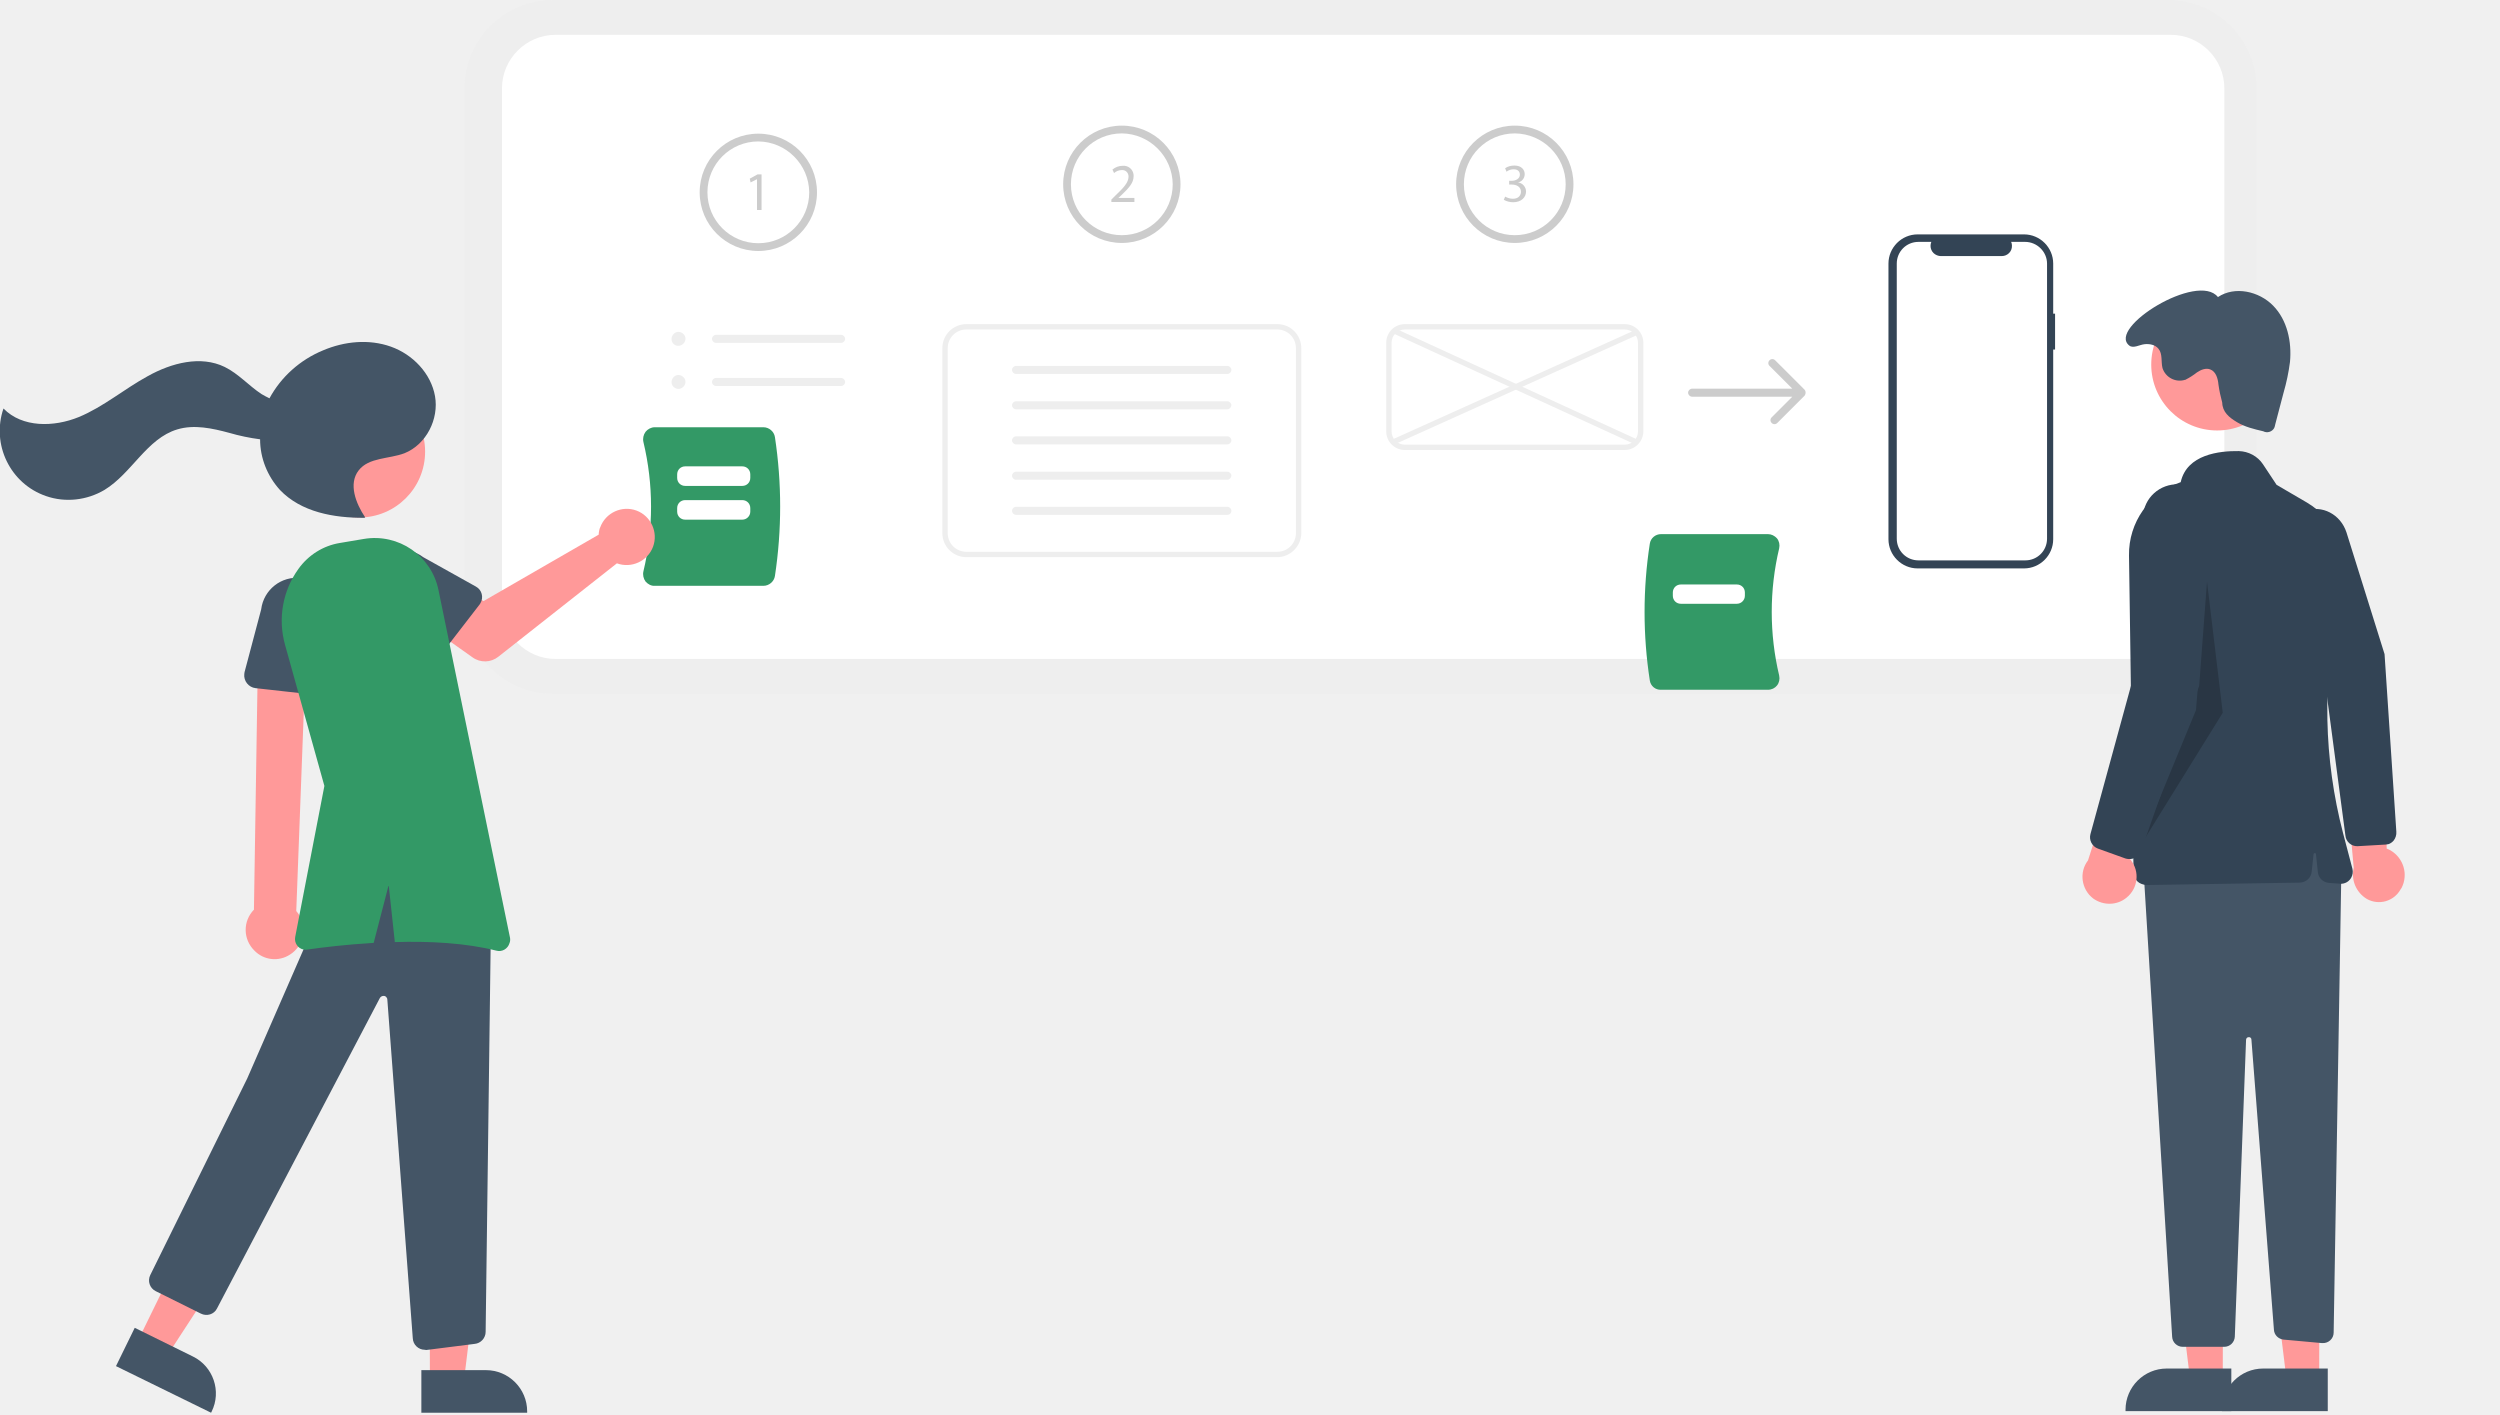
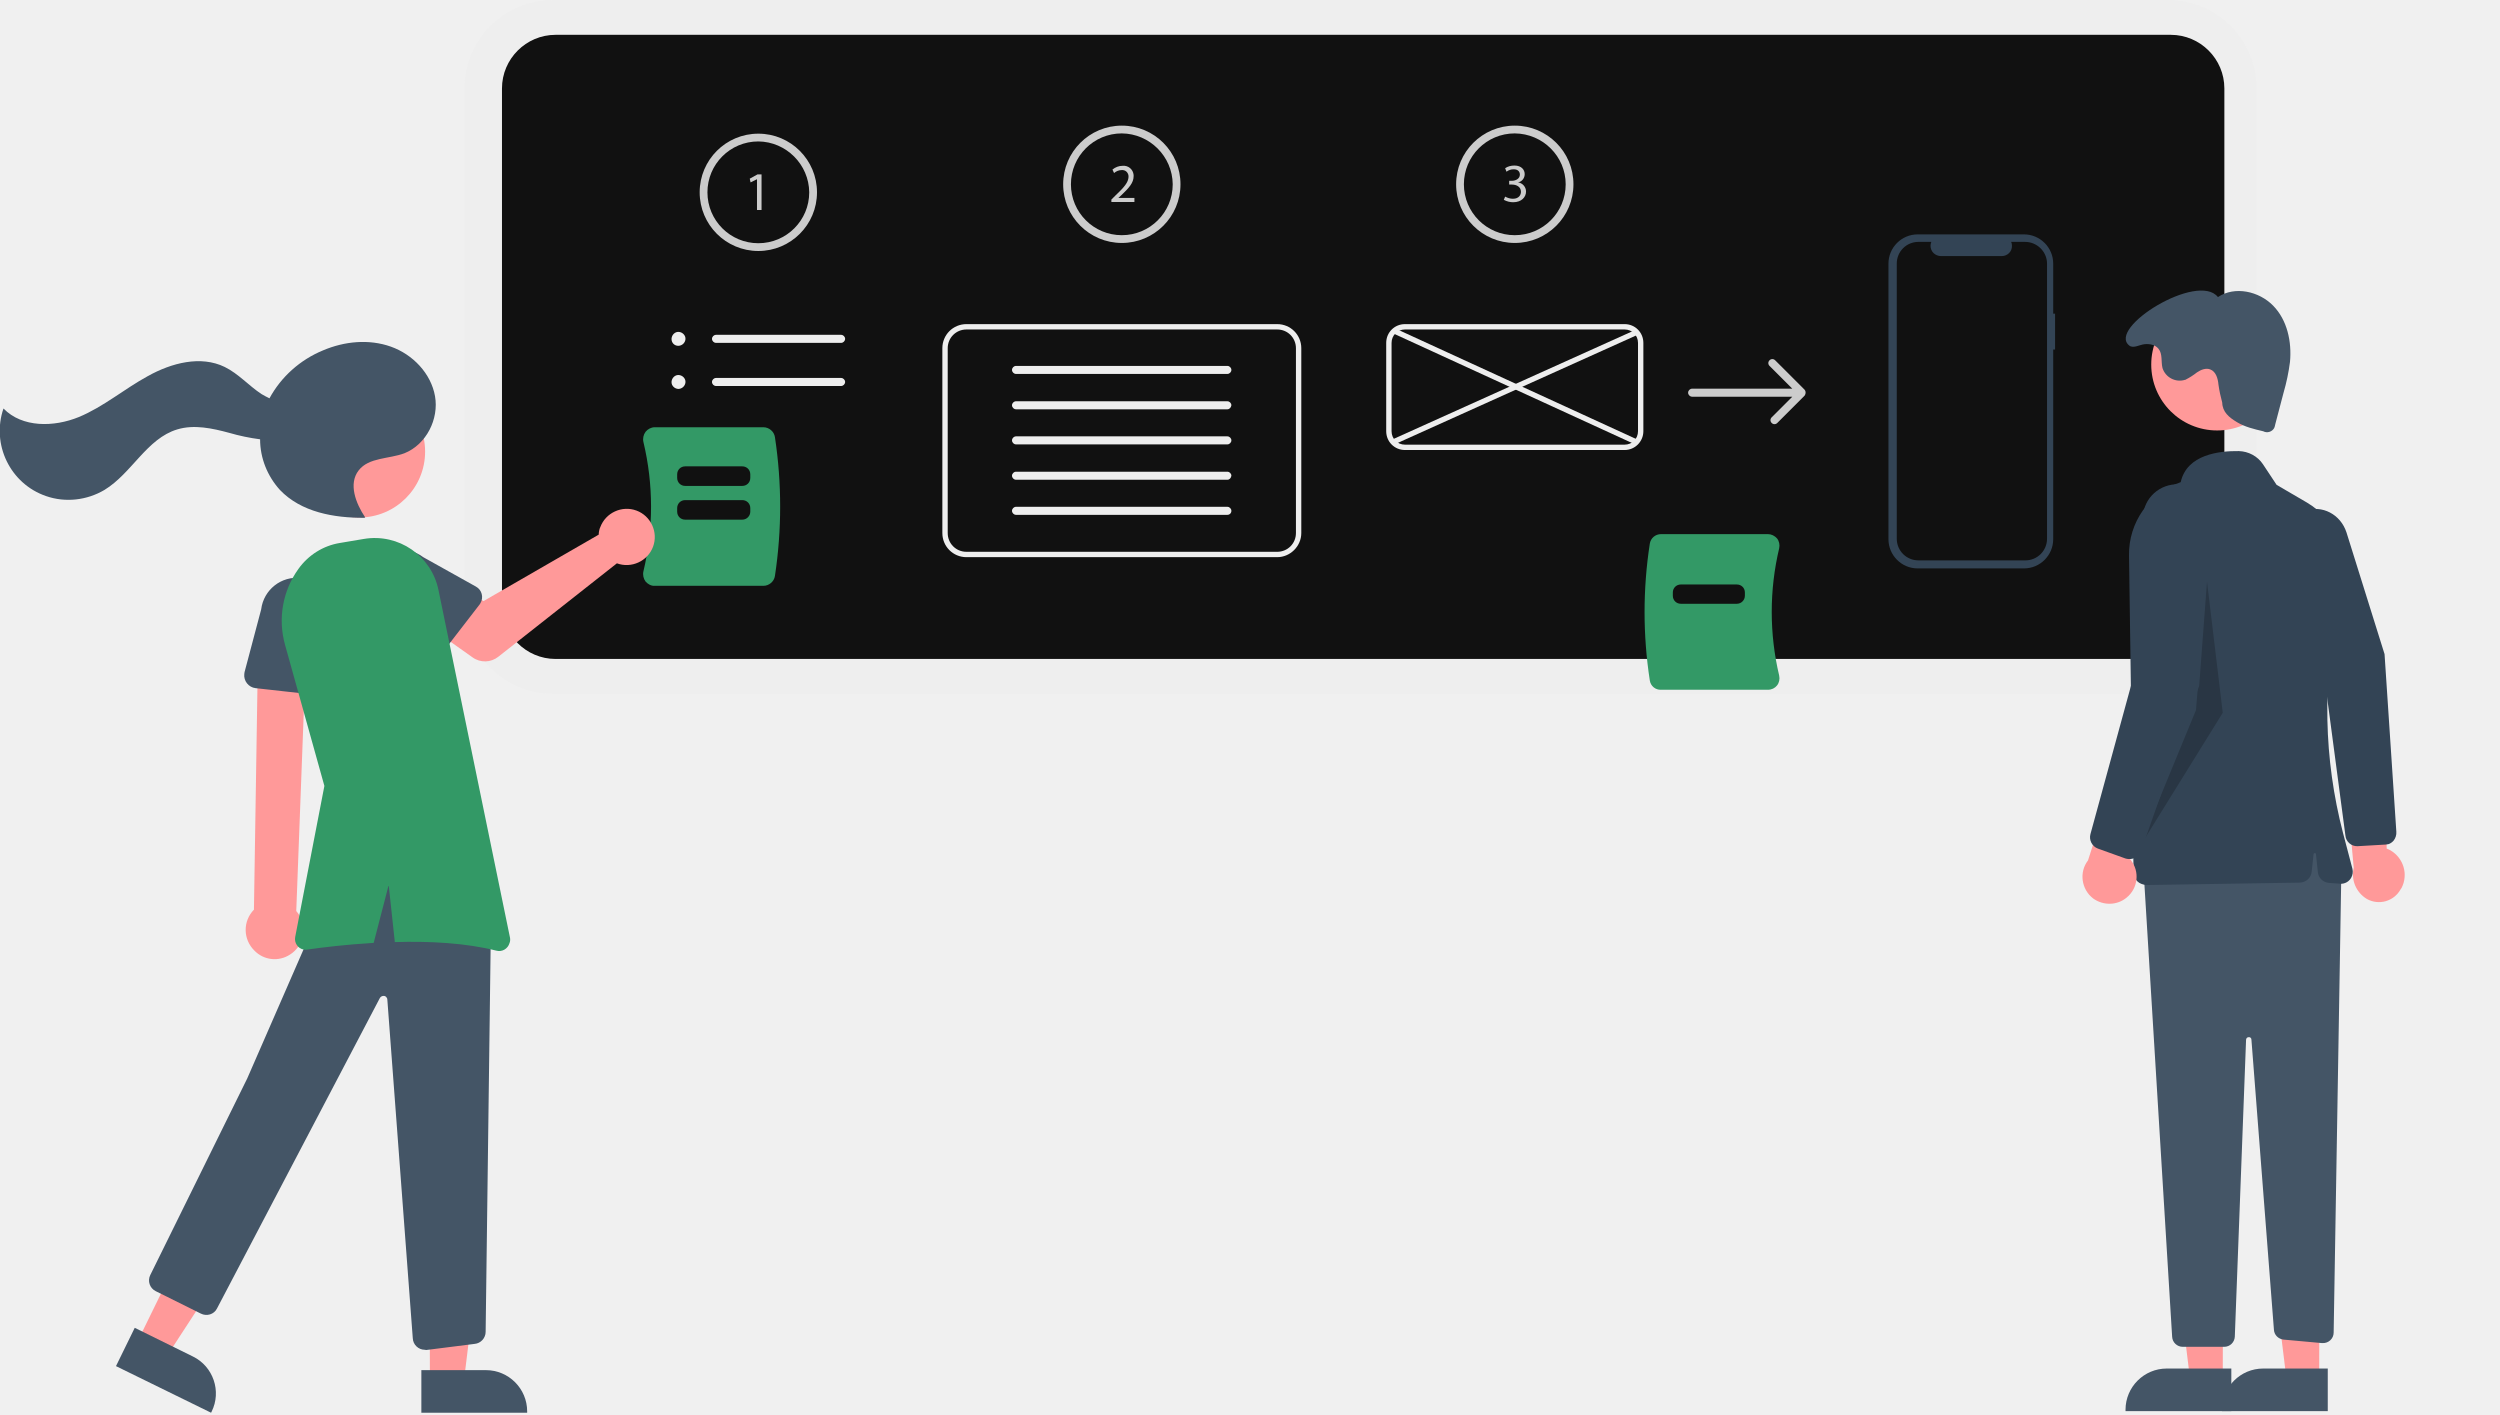
<svg xmlns="http://www.w3.org/2000/svg" viewBox="0 0 933.3 528">
-   <style>.st0{fill:#eee}.st1{fill:#fff}.st2{fill:#ccc}.st3{fill:#345}.st4{fill:#396}.st5{fill:#f99}.st6{fill:#456}</style>
+   <style>.st0{fill:#eee}.st1{fill:#111}.st2{fill:#ccc}.st3{fill:#345}.st4{fill:#396}.st5{fill:#f99}.st6{fill:#456}</style>
  <path d="M809.4 259h-603c-18.2 0-33-14.8-33-33V33c0-18.2 14.8-33 33-33h603c18.2 0 33 14.8 33 33v193c0 18.2-14.8 33-33 33z" class="st0" />
  <path d="M207.4 13c-11 0-20 9-20 20v193c0 11 9 20 20 20h603c11 0 20-9 20-20V33c0-11-9-20-20-20h-603z" class="st1" />
  <path d="M283.1 93.7c-12.1 0-21.9-9.8-21.9-21.9 0-12.1 9.8-21.9 21.9-21.9 12.1 0 21.9 9.8 21.9 21.9 0 12.1-9.8 21.9-21.9 21.9zm0-40.9c-10.5 0-19 8.5-19 19s8.5 19 19 19 19-8.5 19-19c-.1-10.4-8.6-18.9-19-19z" class="st2" />
  <path d="m282.6 66.9-2.4 1.2-.3-1.4 2.9-1.6h1.5v13.3h-1.7V66.9z" class="st2" />
  <path d="M253.2 129.1c1.4 0 2.6-1.1 2.7-2.5s-1.1-2.6-2.5-2.7-2.6 1.1-2.7 2.5v.2c0 1.4 1.1 2.5 2.5 2.5zM253.2 145.2c1.4 0 2.6-1.1 2.7-2.5s-1.1-2.6-2.5-2.7-2.6 1.1-2.7 2.5v.2c0 1.3 1.1 2.4 2.5 2.5zM314 128h-46.7c-.8 0-1.5-.7-1.5-1.5s.7-1.5 1.5-1.5H314c.8 0 1.5.7 1.5 1.5s-.7 1.5-1.5 1.5zM314 144.1h-46.7c-.8 0-1.5-.7-1.5-1.5s.7-1.5 1.5-1.5H314c.8 0 1.5.7 1.5 1.5s-.7 1.5-1.5 1.5z" class="st0" />
  <path d="M418.8 90.7c-12.1 0-21.9-9.8-21.9-21.9 0-12.1 9.8-21.9 21.9-21.9s21.9 9.8 21.9 21.9-9.8 21.9-21.9 21.9zm0-40.9c-10.5 0-19 8.5-19 19s8.5 19 19 19 19-8.5 19-19c-.1-10.4-8.6-18.9-19-19z" class="st2" />
  <path d="M414.9 75.6v-1.1l1.4-1.4c3.4-3.2 4.9-5 5-7 .1-1.3-.8-2.5-2.1-2.6h-.5c-1 0-2 .4-2.8 1.1l-.6-1.3c1.1-.9 2.4-1.4 3.8-1.4 2.1-.2 3.9 1.3 4.1 3.4v.5c0 2.5-1.8 4.4-4.6 7.1l-1.1 1h6v1.5h-8.6z" class="st2" />
  <path d="M476.8 208h-116c-5 0-9-4-9-9v-69c0-5 4-9 9-9h116c5 0 9 4 9 9v69c0 4.9-4.1 9-9 9z" class="st1" />
  <path d="M458.2 139.6h-78.9c-.8 0-1.5-.7-1.5-1.5s.7-1.5 1.5-1.5h78.9c.8 0 1.5.7 1.5 1.5s-.7 1.5-1.5 1.5zM458.2 152.8h-78.9c-.8 0-1.5-.7-1.5-1.5s.7-1.5 1.5-1.5h78.9c.8 0 1.5.7 1.5 1.5-.1.8-.7 1.5-1.5 1.5zM458.2 165.9h-78.9c-.8 0-1.5-.7-1.5-1.5s.7-1.5 1.5-1.5h78.9c.8 0 1.5.7 1.5 1.5s-.7 1.5-1.5 1.5zM458.2 179.1h-78.9c-.8 0-1.5-.7-1.5-1.5s.7-1.5 1.5-1.5h78.9c.8 0 1.5.7 1.5 1.5-.1.8-.7 1.5-1.5 1.5zM458.2 192.2h-78.9c-.8 0-1.5-.7-1.5-1.5s.7-1.5 1.5-1.5h78.9c.8 0 1.5.7 1.5 1.5 0 .9-.7 1.5-1.5 1.5z" class="st0" />
  <path d="M476.8 208h-116c-5 0-9-4-9-9v-69c0-5 4-9 9-9h116c5 0 9 4 9 9v69c0 4.9-4.1 9-9 9zm-116-85c-3.9 0-7 3.1-7 7v69c0 3.9 3.1 7 7 7h116c3.9 0 7-3.1 7-7v-69c0-3.9-3.1-7-7-7h-116z" class="st0" />
  <path d="M565.5 90.7c-12.1 0-21.9-9.8-21.9-21.9 0-12.1 9.8-21.9 21.9-21.9s21.9 9.8 21.9 21.9c0 12.1-9.8 21.9-21.9 21.9zm0-40.9c-10.5 0-19 8.5-19 19s8.5 19 19 19 19-8.5 19-19c0-10.4-8.5-18.9-19-19z" class="st2" />
  <path d="M561.9 73.4c.9.5 1.9.8 2.9.8 2.3 0 3-1.5 3-2.6 0-1.9-1.7-2.7-3.4-2.7h-1v-1.4h1c1.3 0 3-.7 3-2.3 0-1.1-.7-2-2.3-2-1 0-1.9.3-2.7.9l-.5-1.3c1-.7 2.2-1 3.5-1 2.6 0 3.8 1.6 3.8 3.2 0 1.5-1 2.8-2.5 3.1 1.7.2 3 1.7 3 3.4 0 2.1-1.7 4-4.8 4-1.2 0-2.4-.3-3.5-.9l.5-1.2z" class="st2" />
  <path d="M606.5 168h-82c-3.9 0-7-3.1-7-7v-33c0-3.9 3.1-7 7-7h82c3.9 0 7 3.1 7 7v33c0 3.8-3.1 7-7 7zm-82-45c-2.8 0-5 2.2-5 5v33c0 2.8 2.2 5 5 5h82c2.8 0 5-2.2 5-5v-33c0-2.8-2.2-5-5-5h-82z" class="st0" />
  <path d="m519.691 164.105 90.988-41.008.822 1.823-90.988 41.008z" class="st0" />
  <path d="m520.021 124.432.834-1.818 90.436 41.492-.834 1.818z" class="st0" />
  <path d="M673.9 145.8c-.1-.1-.1-.2-.2-.3l-11-11c-.6-.6-1.5-.6-2.1 0-.6.6-.6 1.5 0 2.1l8.5 8.5h-37.4c-.8 0-1.5.7-1.5 1.5s.7 1.5 1.5 1.5h37.4l-7.7 7.7c-.6.6-.6 1.5 0 2.1.6.6 1.5.6 2.1 0l10.2-10.2c.4-.6.5-1.3.2-1.9z" class="st2" />
  <path d="M767.2 117.1h-.7V98.4c0-6-4.9-10.9-10.9-10.9h-39.7c-6 0-10.9 4.9-10.9 10.9v102.9c0 6 4.9 10.9 10.9 10.9h39.7c6 0 10.9-4.9 10.9-10.9v-70.8h.7v-13.4z" class="st3" />
  <path d="M764.2 98.4v102.7c0 4.5-3.6 8.1-8.1 8.1h-39.9c-4.5 0-8.1-3.6-8.1-8.1V98.4c0-4.5 3.6-8.1 8.1-8.1h4.8c-.8 2 .1 4.2 2.1 5 .5.2 1 .3 1.4.3h22.8c2.1 0 3.9-1.7 3.8-3.9 0-.5-.1-1-.3-1.4h5.2c4.5 0 8.2 3.7 8.2 8.1z" class="st1" />
  <path d="M241 217.1c-.8-1.1-1.1-2.5-.8-3.8 3.8-15.9 3.8-32.4 0-48.3-.3-1.3 0-2.7.8-3.8.8-1 2.1-1.7 3.4-1.7H285c2.1 0 4 1.6 4.3 3.7 2.6 17.2 2.6 34.6 0 51.8-.3 2.1-2.2 3.7-4.3 3.7h-40.5c-1.4.1-2.6-.6-3.5-1.6z" class="st4" />
  <path d="M277.1 181.4h-21.3c-1.7 0-3-1.3-3-3v-1.3c0-1.7 1.3-3 3-3h21.3c1.7 0 3 1.3 3 3v1.3c0 1.7-1.3 3-3 3zM277.1 194h-21.3c-1.7 0-3-1.3-3-3v-1.3c0-1.7 1.3-3 3-3h21.3c1.7 0 3 1.3 3 3v1.3c0 1.6-1.3 3-3 3z" class="st1" />
  <path d="M615.9 254c-2.6-16.9-2.6-34.1 0-51 .3-2.1 2.1-3.6 4.2-3.6H660c1.3 0 2.5.6 3.4 1.6.8 1 1.1 2.4.8 3.7-3.7 15.6-3.7 31.9 0 47.5.3 1.3 0 2.7-.8 3.7s-2 1.6-3.4 1.6h-39.9c-2.1.1-3.9-1.4-4.2-3.5z" class="st4" />
  <path d="M648.4 225.4h-20.9c-1.7 0-3-1.3-3-3v-1.2c0-1.7 1.3-3 3-3h20.9c1.7 0 3 1.3 3 3v1.2c0 1.6-1.3 3-3 3z" class="st1" />
  <path d="M896.6 331.4c2.5-5 .7-11-4.1-13.9-.5-.3-1-.5-1.5-.7l-.8-36.3-14.5 10.7 3 32.8c-1.1 4.5.9 9.2 4.9 11.6 4.5 2.5 10.1.9 12.6-3.6.1-.1.3-.4.4-.6z" class="st5" />
  <path d="m890.5 315.3-10.4.6c-2.3.1-4.3-1.7-4.5-3.9l-8.6-64.9-14-39.6c-1.2-3.3-1-6.9.4-10.1 1.3-3.1 3.9-5.6 7.1-6.7 6.4-2.3 13.3 1.3 15.5 8.1l14.2 45.4 4.4 66.3c.1 1.2-.3 2.4-1 3.3-.5.6-1.1 1-1.8 1.3-.6.1-1 .2-1.3.2z" class="st3" />
  <path d="M829.8 514.9h-12.2l-5.8-47.3h18.1z" class="st5" />
  <path d="M833 526.8h-39.5v-.5c0-8.5 6.9-15.4 15.4-15.4H833v15.9z" class="st6" />
  <path d="M865.8 514.9h-12.2l-5.8-47.3h18.1z" class="st5" />
  <path d="M869 526.8h-39.5v-.5c0-8.5 6.9-15.4 15.4-15.4H869v15.9zM874.1 323.8l-2.9 173.7c0 2.2-1.9 4-4.1 3.9h-.3l-14.3-1.3c-1.9-.2-3.5-1.7-3.6-3.7l-8.4-108.3c0-.6-.5-1-1.1-.9-.5 0-.9.5-.9 1L834.3 499c-.1 2.1-1.8 3.8-4 3.8h-15.4c-2.1 0-3.9-1.6-4-3.8l-10.8-176.2 64-16 10 17z" class="st6" />
  <circle cx="827.7" cy="136.1" r="24.6" class="st5" />
  <path d="M797.9 329c-.9-.8-1.4-2-1.4-3.2l-1.7-118.4c-.2-12.4 7.6-23.4 19.3-27.4 2.3-10.4 14.5-11.7 21.7-11.6 3.6.1 7 1.9 9 4.9l5.1 7.7 11.3 6.6c10.7 6.3 16.2 18.7 13.5 30.8l-1.7 7.9c-6.1 28-5.5 57 1.7 84.7l3.5 13.3c.6 2.4-.8 4.9-3.2 5.5-.5.1-1 .2-1.5.1l-4.1-.3c-2.2-.2-3.9-1.9-4.1-4l-.7-6.7c0-.3-.3-.5-.5-.4-.2 0-.4.2-.4.4l-.7 6.5c-.2 2.3-2.1 4-4.4 4.1l-57.4.9h-.1c-1.3-.2-2.4-.6-3.2-1.4z" class="st3" />
  <path d="M829.6 150.3c.1 3.5 2.5 5.5 5.5 7.3s6.4 2.6 9.8 3.4c1.5.8 3.3.2 4.1-1.2.2-.4.3-.9.4-1.4l3.1-11.8c1.1-3.8 1.9-7.6 2.4-11.5.7-7.5-1-15.6-6.3-21s-14.3-7.4-20.6-3.2c-7.5-9.5-41.5 11.5-33.1 18.1 1.5 1.2 3.8-.3 5.7-.5s4 .2 5.2 1.7c1.6 1.9.9 4.8 1.5 7.2 1.1 3.5 4.9 5.5 8.4 4.4h.1c1.6-.8 3-1.7 4.4-2.8 1.5-1 3.3-1.7 4.9-1.1 2.2.8 2.9 3.5 3.1 5.7.3 2.2.8 4.5 1.4 6.7z" class="st6" />
  <path d="m823.8 216.1-4 49-21 51 31-50z" style="opacity:.2;enable-background:new" />
  <path d="M793.9 335.1c4.3-3.5 5-9.8 1.5-14.1-.4-.5-.8-.9-1.2-1.3l13.4-33.1-18.2 3.7-9.9 30.9c-3.4 4.4-2.5 10.8 1.9 14.2 3.7 2.7 8.9 2.7 12.5-.3z" class="st5" />
  <path d="m793.5 320.5-10.3-3.7c-2.2-.8-3.4-3.2-2.8-5.4l17-62.2L800 193c.3-7.1 6.3-12.5 13.4-12.2 7.1.3 12.5 6.3 12.2 13.4v.4L821 256l-21.7 61.7c-.7 1.9-2.5 3.1-4.6 3-.4 0-.8-.1-1.2-.2z" class="st3" />
  <path d="m51.4 500.7 11 5.4 26-39.9-16.2-8z" class="st5" />
  <path d="M50.3 495.7 72 506.4c7.6 3.7 10.8 13 7 20.6l-.2.4L43.3 510l7-14.3z" class="st6" />
  <path d="M160.5 519.5h12.2l5.8-47.3h-18.1z" class="st5" />
  <path d="M157.3 511.5h24.1c8.5 0 15.4 6.9 15.4 15.4v.5h-39.5v-15.9z" class="st6" />
  <circle cx="134.1" cy="168.6" r="24.6" class="st5" />
  <path d="M158.6 503.9c-2.4 0-4.4-1.9-4.5-4.3l-9.5-126.4c0-.8-.7-1.5-1.5-1.4-.5 0-1 .3-1.3.8L81 488.5c-1.1 2.2-3.8 3-6 1.9L58.1 482c-2.2-1.1-3.1-3.8-2-6l36.2-73.4 24-55c9.3-18.2 19.1-27.7 30.1-28.8 11.3-1.1 23.3 6.6 36.8 23.7l.1.1v.2l-2 154.4c0 2.3-1.8 4.3-4.1 4.5L159 504c-.1-.1-.3-.1-.4-.1z" class="st6" />
  <path d="M108.2 356.4c5-3.1 6.6-9.7 3.5-14.8-.3-.5-.7-1-1.1-1.5l3.7-97.9-18 2.2-1.5 95.2c-4.2 4.3-4.1 11.1.2 15.3 3.5 3.6 9 4.2 13.2 1.5z" class="st5" />
  <path d="m119.6 259.6-24.2-2.7c-2.6-.3-4.5-2.7-4.2-5.3 0-.2.1-.5.1-.7l6.2-23.4c.9-7.3 7.5-12.6 14.9-11.7 7.3.9 12.5 7.5 11.7 14.8l.8 24.2c.1 2.7-2 4.9-4.7 5-.1-.2-.4-.2-.6-.2z" class="st6" />
  <path d="M223.7 198c-.1.5-.2 1.1-.2 1.6l-43 24.8-10.4-6-11.2 14.6 17.5 12.4c2.9 2.1 6.8 2 9.6-.2l44.3-34.9c5.4 2 11.5-.8 13.5-6.2s-.8-11.5-6.2-13.5-11.5.8-13.5 6.2c-.2.3-.3.8-.4 1.2z" class="st5" />
  <path d="m179.1 225.6-13.9 18c-1.5 2-4.3 2.3-6.3.8-.2-.1-.3-.3-.5-.4l-15.7-16.3c-5.4-4.2-6.4-12.1-2.2-17.5s12-6.4 17.5-2.2l19.7 11c2.2 1.2 2.9 4 1.7 6.1-.1.1-.2.3-.3.5z" class="st6" />
  <path d="m190.4 350.1-26.7-129.8c-2.6-12.8-14.9-21.3-27.9-19.1l-8.9 1.5c-6.2 1-11.8 4.5-15.5 9.7-5.9 8.2-7.7 18.6-5 28.3l14.7 52.7-10.9 56.4c-.4 2.2 1 4.3 3.2 4.7.4.1.9.1 1.3 0 5.5-.8 14.5-1.9 24.8-2.5l5.6-21.6 2.3 21.3c12.7-.4 26.5.3 37.9 3.2 2.1.6 4.3-.7 4.9-2.8.3-.7.3-1.4.2-2z" class="st4" />
  <path d="M162.4 147.9c-1.5-8.5-8.3-15.6-16.5-18.5s-17.3-2-25.3 1.4c-8.5 3.5-15.6 9.8-20 17.9-1-.5-2-1-3-1.6-4.7-3.1-8.6-7.6-13.7-10.1-9-4.4-19.9-1.5-28.7 3.4-8.8 4.8-16.6 11.5-25.8 15.3-9.3 3.8-21.1 4-28.1-3.2-4.6 13.4 2.5 28.1 15.9 32.7 7.2 2.5 15.2 1.6 21.8-2.3 10.2-6.2 15.8-19.2 27.2-22.6 6.3-1.9 13.1-.4 19.4 1.3 3.8 1.1 7.6 1.9 11.5 2.4 0 7 2.7 13.7 7.4 18.9 7.9 8.3 20.2 10.5 31.6 10.4l.2-.2c-3.5-5.2-6.3-12.5-2.4-17.5 3.8-4.9 11.3-4.2 17.1-6.4 8.2-3.3 12.9-12.8 11.4-21.3z" class="st6" />
</svg>
